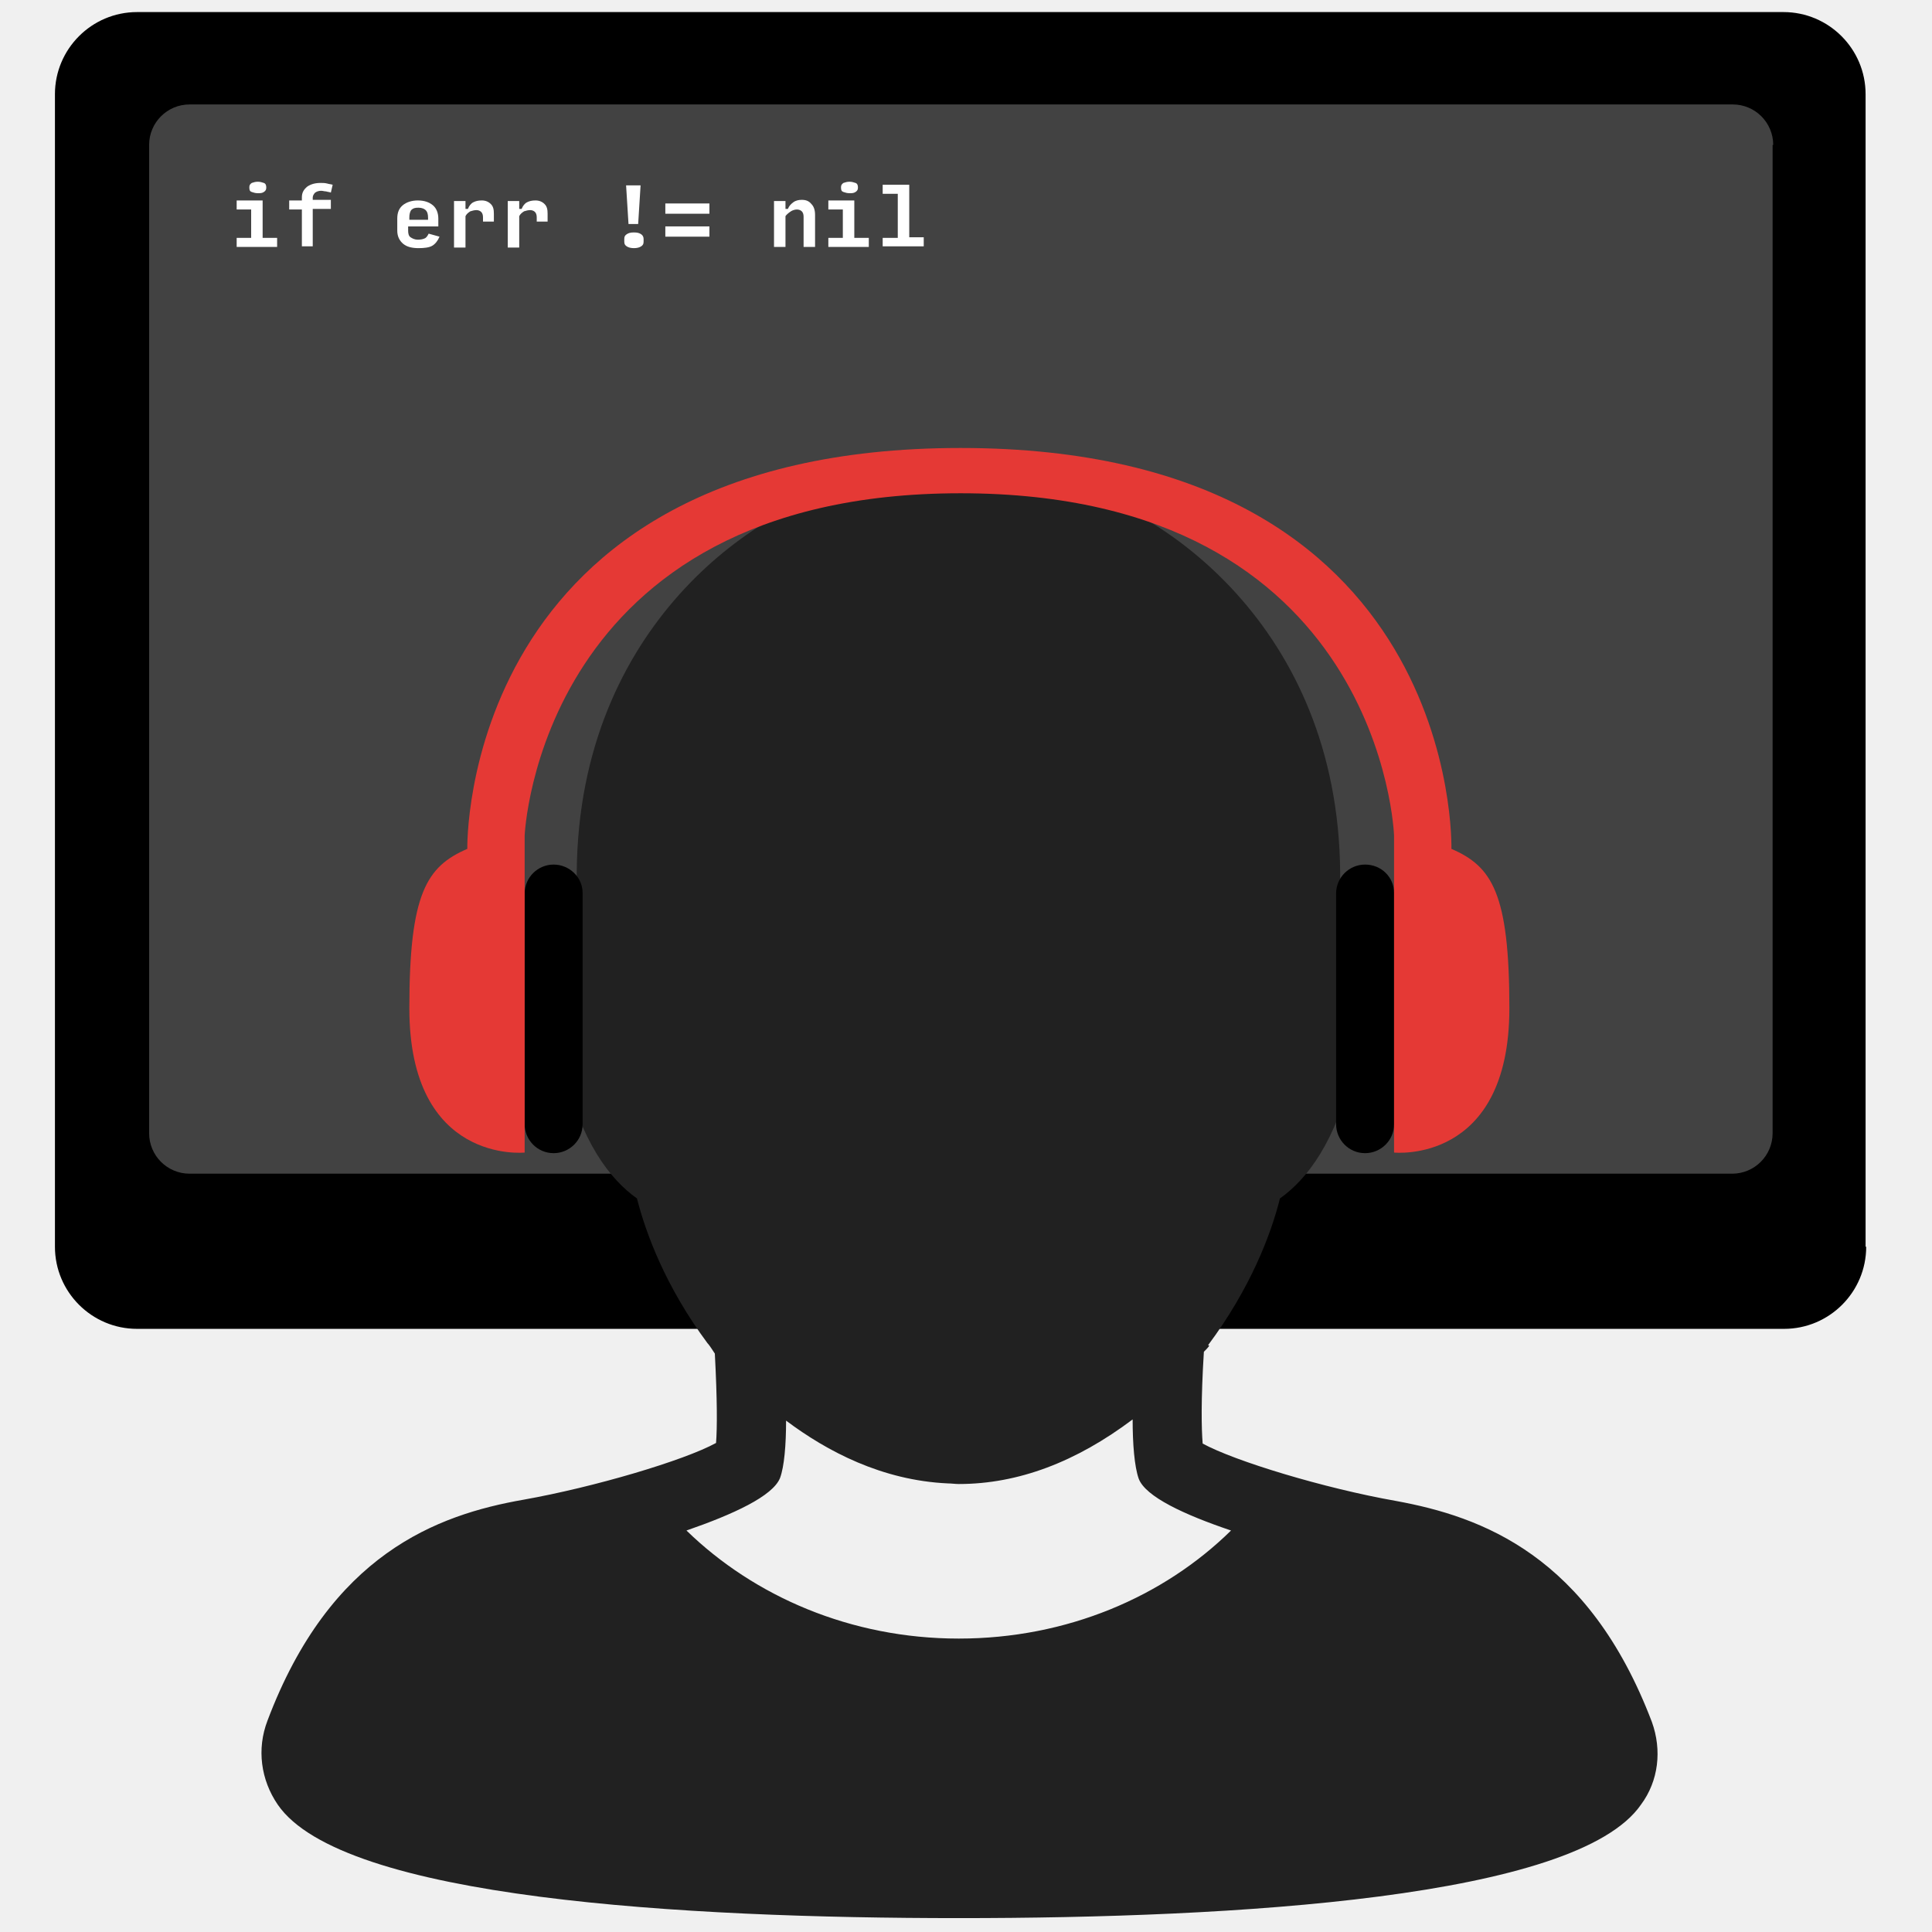
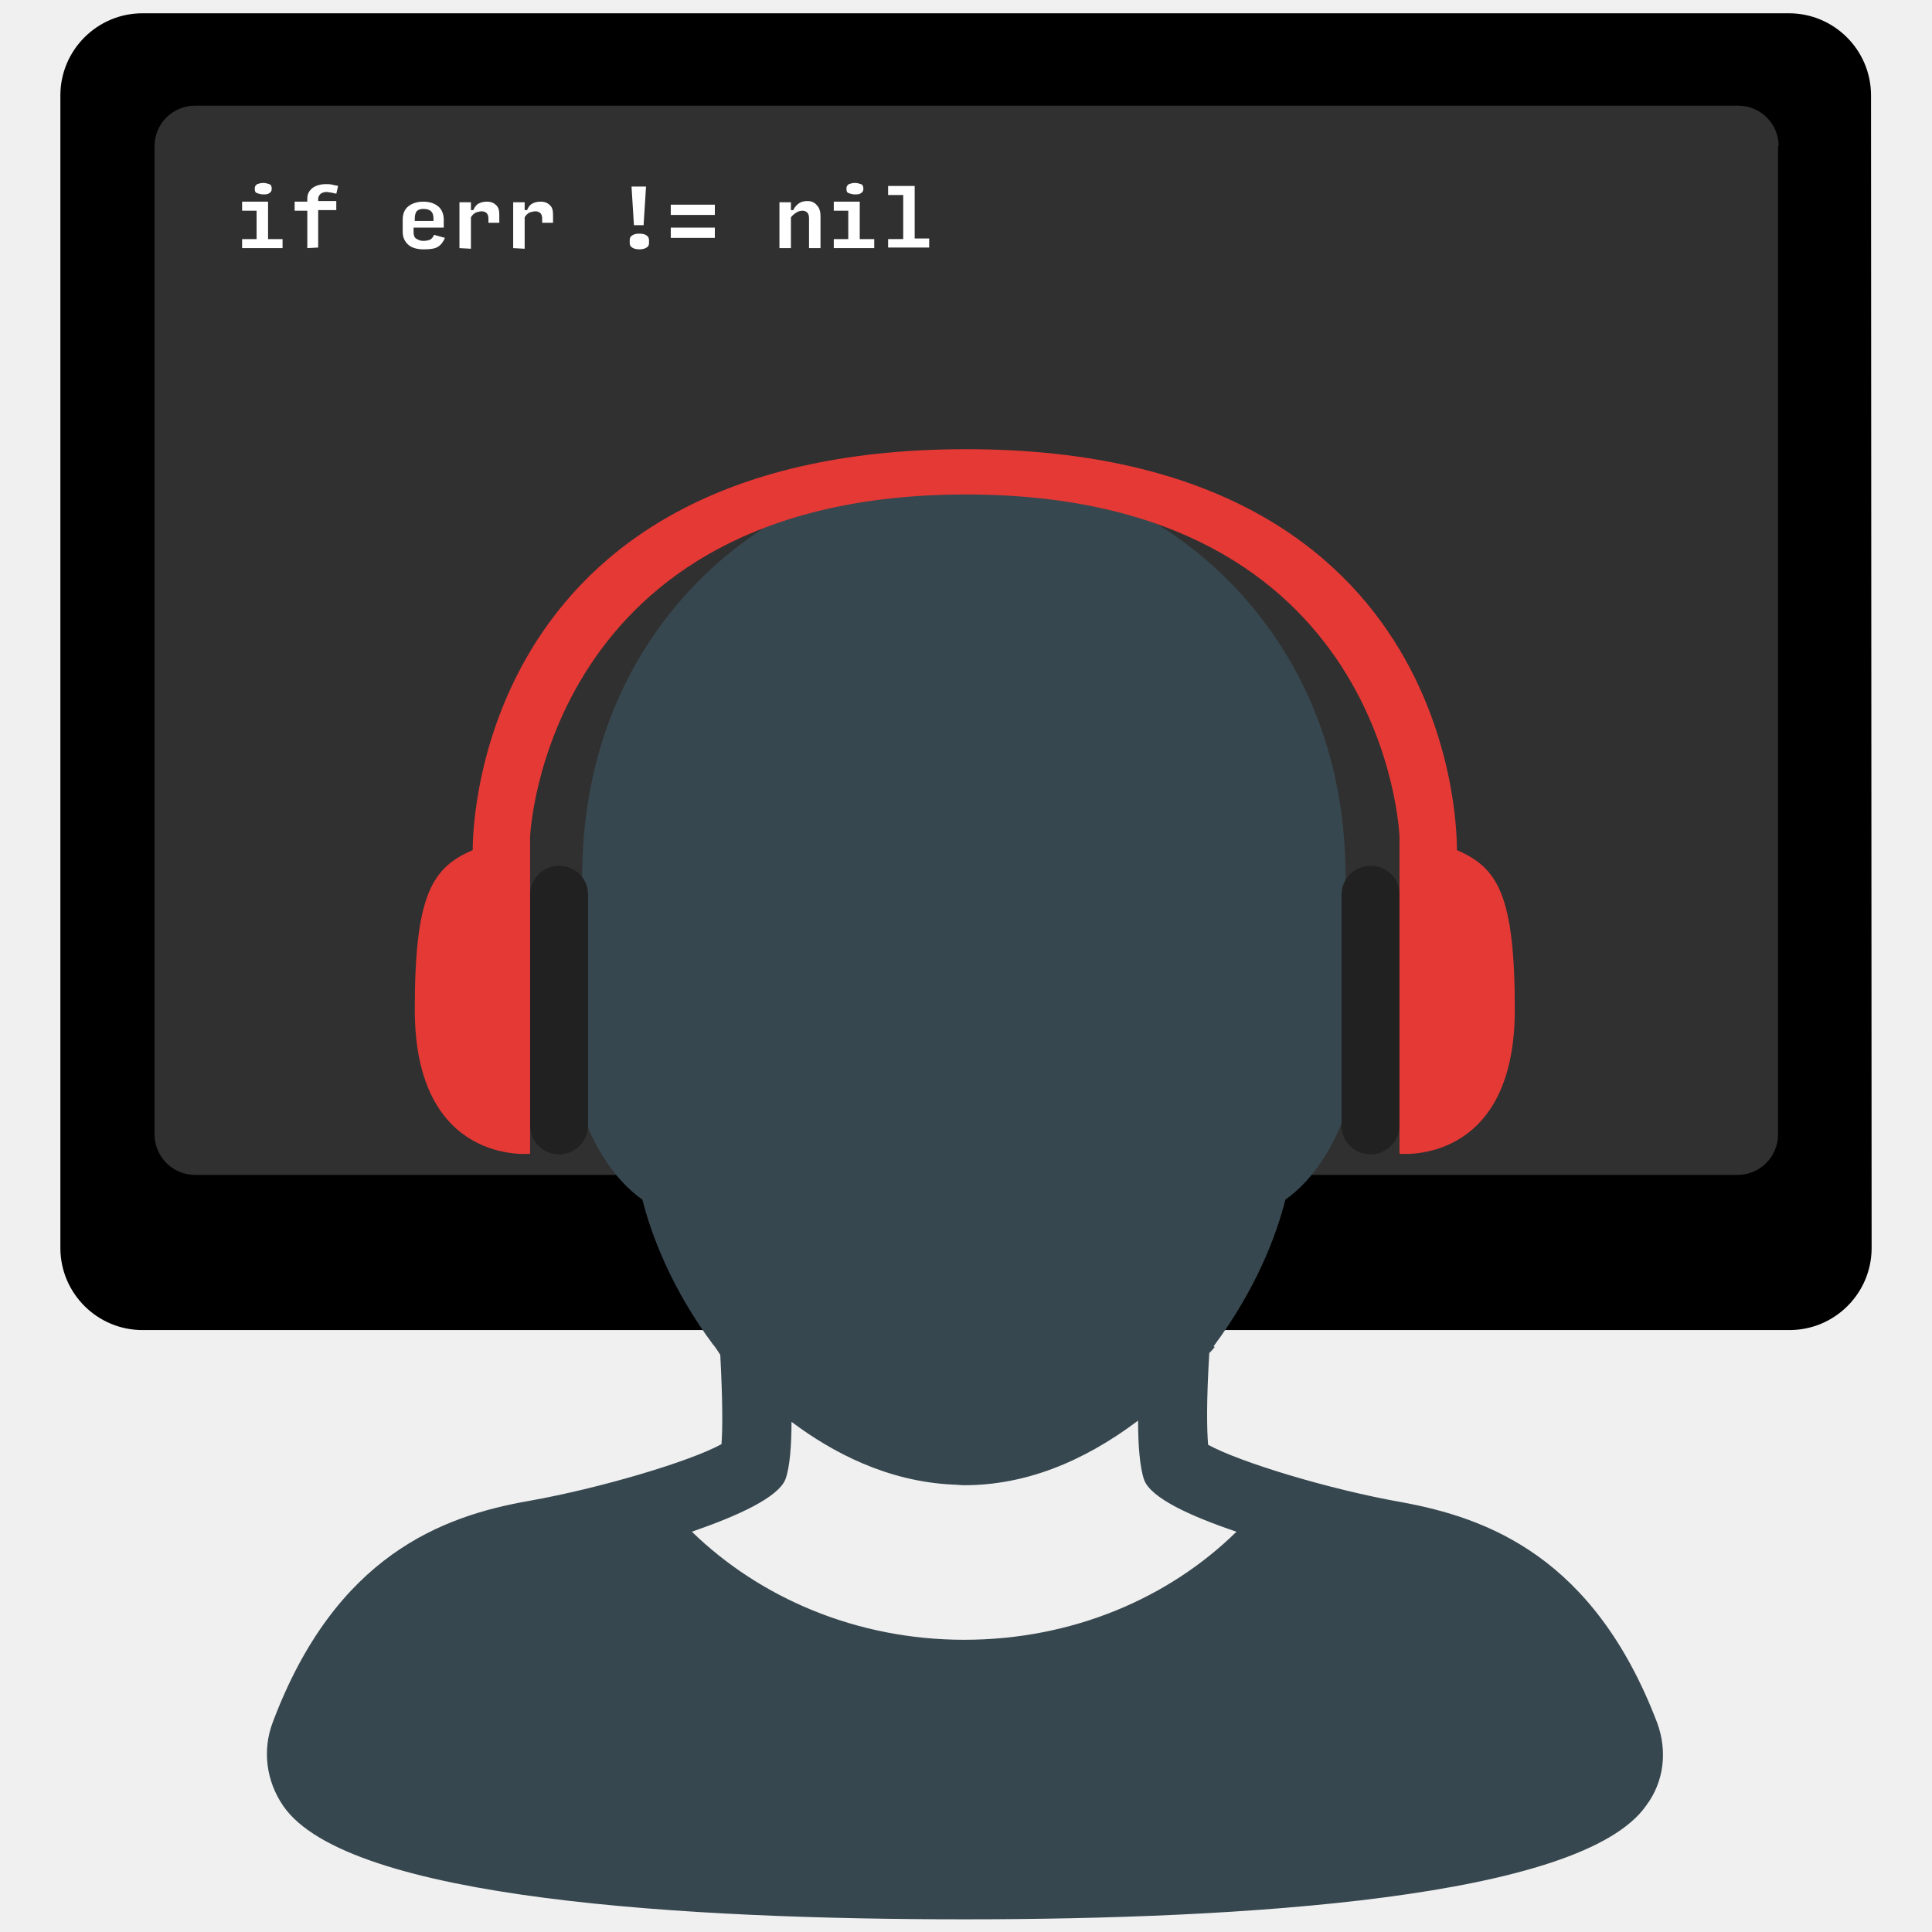
- <svg xmlns="http://www.w3.org/2000/svg" version="1.1" id="Layer_1" x="0px" y="0px" viewBox="148 -123 320 320" style="enable-background:new 148 -123 320 320;" xml:space="preserve">
+ <svg xmlns="http://www.w3.org/2000/svg" version="1.1" id="Layer_1" x="0px" y="0px" viewBox="0 -25 320 320" style="enable-background:new 0 -25 320 320;" xml:space="preserve">
  <style type="text/css">
- 	.st0{fill:#424242;}
+ 	.st0{fill:#303030;}
	.st1{fill:#FFFFFF;}
- 	.st2{fill:#212121;}
- 	.st3{fill:#E53935;}
+ 	.st2{fill:#37474F;}
+ 	.st3{fill:#212121;}
+ 	.st4{fill:#E53935;}
</style>
-   <path d="M457.1,83.5c0,7.5-6.1,13.6-13.6,13.6H170.7c-7.5,0-13.6-6.1-13.6-13.6v-190.9c0-7.5,6.1-13.6,13.6-13.6h272.7  c7.5,0,13.6,6.1,13.6,13.6V83.5z" />
-   <path class="st0" d="M441.7-99c0-3.7-3-6.7-6.7-6.7H179.4c-3.7,0-6.7,3-6.7,6.7V64.7c0,3.7,3,6.7,6.7,6.7h255.5c3.7,0,6.7-3,6.7-6.7  V-99z" />
+   <path d="M310,181.7c0,7.5-6.1,13.6-13.6,13.6H23.6c-7.5,0-13.6-6.1-13.6-13.6V-9.2c0-7.5,6.1-13.6,13.6-13.6h272.7  c7.5,0,13.6,6.1,13.6,13.6L310,181.7L310,181.7z" />
+   <path class="st0" d="M294.6-0.8c0-3.7-3-6.7-6.7-6.7H32.3c-3.7,0-6.7,3-6.7,6.7v163.7c0,3.7,3,6.7,6.7,6.7h255.5  c3.7,0,6.7-3,6.7-6.7V-0.8H294.6z" />
  <g>
-     <path class="st1" d="M187.2-82.1v-1.5h2.4v-4.7h-2.4v-1.5h4.3v6.2h2.4v1.5H187.2z M190.7-91c-0.4,0-0.7-0.1-1-0.2   c-0.3-0.1-0.4-0.3-0.4-0.7V-92c0-0.3,0.1-0.5,0.4-0.7c0.3-0.1,0.6-0.2,1-0.2s0.7,0.1,1,0.2c0.3,0.1,0.4,0.4,0.4,0.7v0.1   c0,0.3-0.1,0.5-0.4,0.7C191.4-91,191.1-91,190.7-91z" />
-     <path class="st1" d="M198-82.1v-6.2h-2.1v-1.5h2.1v-0.5c0-0.8,0.3-1.3,0.9-1.8c0.6-0.4,1.3-0.6,2.2-0.6c0.4,0,0.7,0,1.1,0.1   c0.3,0.1,0.6,0.1,0.9,0.2l-0.3,1.3c-0.2-0.1-0.5-0.1-0.8-0.2c-0.3,0-0.5-0.1-0.8-0.1c-0.4,0-0.7,0.1-1,0.3   c-0.2,0.2-0.4,0.5-0.4,0.8v0.4h3v1.5h-3v6.2H198z" />
-     <path class="st1" d="M220.8-83.8c-0.3,0.7-0.7,1.2-1.2,1.5c-0.5,0.3-1.3,0.4-2.3,0.4c-1,0-1.9-0.2-2.5-0.7s-1-1.2-1-2.2v-2   c0-1,0.3-1.7,0.9-2.2c0.6-0.5,1.5-0.8,2.5-0.8c1.1,0,1.9,0.3,2.5,0.8s0.9,1.3,0.9,2.2v1.3h-5v0.7c0,0.5,0.1,0.9,0.4,1.1   s0.7,0.4,1.2,0.4c0.5,0,0.9-0.1,1.1-0.2c0.3-0.1,0.5-0.4,0.7-0.8L220.8-83.8z M215.8-87v0.4h3.1v-0.3c0-0.6-0.1-1-0.4-1.3   c-0.2-0.2-0.6-0.4-1.2-0.4s-0.9,0.1-1.2,0.4C215.9-87.9,215.8-87.5,215.8-87z" />
-     <path class="st1" d="M223.2-82.1v-7.6h1.9v1.3h0.4c0.2-0.5,0.5-0.9,0.9-1.1c0.4-0.2,0.8-0.3,1.4-0.3c0.6,0,1.1,0.2,1.5,0.6   c0.4,0.4,0.5,0.9,0.5,1.6v1.3H228v-0.7c0-0.4-0.1-0.7-0.3-0.9c-0.2-0.2-0.5-0.3-0.8-0.3c-0.3,0-0.7,0.1-1,0.2   c-0.3,0.2-0.6,0.4-0.8,0.8v5.2H223.2z" />
-     <path class="st1" d="M232.1-82.1v-7.6h1.9v1.3h0.4c0.2-0.5,0.5-0.9,0.9-1.1c0.4-0.2,0.8-0.3,1.4-0.3c0.6,0,1.1,0.2,1.5,0.6   c0.4,0.4,0.5,0.9,0.5,1.6v1.3h-1.8v-0.7c0-0.4-0.1-0.7-0.3-0.9c-0.2-0.2-0.5-0.3-0.8-0.3c-0.3,0-0.7,0.1-1,0.2   c-0.3,0.2-0.6,0.4-0.8,0.8v5.2H232.1z" />
-     <path class="st1" d="M253-81.9c-0.5,0-0.9-0.1-1.2-0.3s-0.4-0.4-0.4-0.8v-0.4c0-0.4,0.1-0.6,0.4-0.8c0.3-0.2,0.6-0.3,1.2-0.3   s0.9,0.1,1.2,0.3c0.3,0.2,0.4,0.5,0.4,0.8v0.4c0,0.4-0.1,0.6-0.4,0.8S253.5-81.9,253-81.9z M252.1-85.9l-0.4-6.4h2.4l-0.4,6.4   H252.1z" />
-     <path class="st1" d="M258.2-87.6v-1.7h7.3v1.7H258.2z M258.2-83.8v-1.7h7.3v1.7H258.2z" />
-     <path class="st1" d="M276.2-82.1v-7.6h1.9v1.3h0.4c0.2-0.5,0.5-0.8,0.9-1.1s0.9-0.4,1.4-0.4c0.7,0,1.2,0.2,1.6,0.7   c0.4,0.4,0.6,1,0.6,1.8v5.3h-1.9v-5c0-0.4-0.1-0.7-0.3-0.9s-0.5-0.3-0.8-0.3c-0.3,0-0.7,0.1-1,0.3s-0.7,0.5-0.9,0.8v5.1H276.2z" />
-     <path class="st1" d="M285.2-82.1v-1.5h2.4v-4.7h-2.4v-1.5h4.3v6.2h2.4v1.5H285.2z M288.7-91c-0.4,0-0.7-0.1-1-0.2   c-0.3-0.1-0.4-0.3-0.4-0.7V-92c0-0.3,0.1-0.5,0.4-0.7c0.3-0.1,0.6-0.2,1-0.2s0.7,0.1,1,0.2c0.3,0.1,0.4,0.4,0.4,0.7v0.1   c0,0.3-0.1,0.5-0.4,0.7C289.4-91,289.1-91,288.7-91z" />
-     <path class="st1" d="M294.2-82.1v-1.5h2.5v-7.3h-2.5v-1.5h4.4v8.7h2.4v1.5H294.2z" />
+     <path class="st1" d="M40.1,16.1v-1.5h2.4V9.9h-2.4V8.4h4.3v6.2h2.4v1.5H40.1z M43.6,7.2c-0.4,0-0.7-0.1-1-0.2s-0.4-0.3-0.4-0.7V6.2   c0-0.3,0.1-0.5,0.4-0.7c0.3-0.1,0.6-0.2,1-0.2s0.7,0.1,1,0.2S45,5.9,45,6.2v0.1c0,0.3-0.1,0.5-0.4,0.7C44.3,7.2,44,7.2,43.6,7.2z" />
+     <path class="st1" d="M50.9,16.1V9.9h-2.1V8.4h2.1V7.9c0-0.8,0.3-1.3,0.9-1.8c0.6-0.4,1.3-0.6,2.2-0.6c0.4,0,0.7,0,1.1,0.1   c0.3,0.1,0.6,0.1,0.9,0.2l-0.3,1.3C55.5,7,55.2,7,54.9,6.9c-0.3,0-0.5-0.1-0.8-0.1c-0.4,0-0.7,0.1-1,0.3c-0.2,0.2-0.4,0.5-0.4,0.8   v0.4h3v1.5h-3V16L50.9,16.1L50.9,16.1z" />
+     <path class="st1" d="M73.7,14.4c-0.3,0.7-0.7,1.2-1.2,1.5s-1.3,0.4-2.3,0.4s-1.9-0.2-2.5-0.7s-1-1.2-1-2.2v-2c0-1,0.3-1.7,0.9-2.2   s1.5-0.8,2.5-0.8c1.1,0,1.9,0.3,2.5,0.8s0.9,1.3,0.9,2.2v1.3h-5v0.7c0,0.5,0.1,0.9,0.4,1.1s0.7,0.4,1.2,0.4s0.9-0.1,1.1-0.2   c0.3-0.1,0.5-0.4,0.7-0.8L73.7,14.4z M68.7,11.2v0.4h3.1v-0.3c0-0.6-0.1-1-0.4-1.3c-0.2-0.2-0.6-0.4-1.2-0.4S69.3,9.7,69,10   C68.8,10.3,68.7,10.7,68.7,11.2z" />
+     <path class="st1" d="M76.1,16.1V8.5H78v1.3h0.4c0.2-0.5,0.5-0.9,0.9-1.1s0.8-0.3,1.4-0.3s1.1,0.2,1.5,0.6s0.5,0.9,0.5,1.6v1.3h-1.8   v-0.7c0-0.4-0.1-0.7-0.3-0.9c-0.2-0.2-0.5-0.3-0.8-0.3s-0.7,0.1-1,0.2c-0.3,0.2-0.6,0.4-0.8,0.8v5.2L76.1,16.1L76.1,16.1z" />
+     <path class="st1" d="M85,16.1V8.5h1.9v1.3h0.4c0.2-0.5,0.5-0.9,0.9-1.1s0.8-0.3,1.4-0.3s1.1,0.2,1.5,0.6s0.5,0.9,0.5,1.6v1.3h-1.8   v-0.7c0-0.4-0.1-0.7-0.3-0.9C89.3,10.1,89,10,88.7,10s-0.7,0.1-1,0.2c-0.3,0.2-0.6,0.4-0.8,0.8v5.2L85,16.1L85,16.1z" />
+     <path class="st1" d="M105.9,16.3c-0.5,0-0.9-0.1-1.2-0.3s-0.4-0.4-0.4-0.8v-0.4c0-0.4,0.1-0.6,0.4-0.8c0.3-0.2,0.6-0.3,1.2-0.3   s0.9,0.1,1.2,0.3c0.3,0.2,0.4,0.5,0.4,0.8v0.4c0,0.4-0.1,0.6-0.4,0.8S106.4,16.3,105.9,16.3z M105,12.3l-0.4-6.4h2.4l-0.4,6.4H105z   " />
+     <path class="st1" d="M111.1,10.6V8.9h7.3v1.7H111.1z M111.1,14.4v-1.7h7.3v1.7H111.1z" />
+     <path class="st1" d="M129.1,16.1V8.5h1.9v1.3h0.4c0.2-0.5,0.5-0.8,0.9-1.1s0.9-0.4,1.4-0.4c0.7,0,1.2,0.2,1.6,0.7   c0.4,0.4,0.6,1,0.6,1.8v5.3H134v-5c0-0.4-0.1-0.7-0.3-0.9s-0.5-0.3-0.8-0.3s-0.7,0.1-1,0.3s-0.7,0.5-0.9,0.8v5.1H129.1z" />
+     <path class="st1" d="M138.1,16.1v-1.5h2.4V9.9h-2.4V8.4h4.3v6.2h2.4v1.5H138.1z M141.6,7.2c-0.4,0-0.7-0.1-1-0.2s-0.4-0.3-0.4-0.7   V6.2c0-0.3,0.1-0.5,0.4-0.7c0.3-0.1,0.6-0.2,1-0.2s0.7,0.1,1,0.2s0.4,0.4,0.4,0.7v0.1c0,0.3-0.1,0.5-0.4,0.7   C142.3,7.2,142,7.2,141.6,7.2z" />
+     <path class="st1" d="M147.1,16.1v-1.5h2.5V7.3h-2.5V5.8h4.4v8.7h2.4V16h-6.8L147.1,16.1L147.1,16.1z" />
  </g>
-   <path class="st2" d="M421.6,162.2c-10.5-27.6-28.2-34-42.4-36.6c-11.9-2.1-26.7-6.6-32-9.5c-0.2-2.4-0.3-7.2,0.2-15.2  c0.3-0.3,0.6-0.6,0.9-1l-0.2-0.1c7-9.4,10.4-18.3,11.9-24.3c4.5-3.2,9.3-9.4,12.1-21.5c1.6-7,2.8-15.8-2.2-22.2  c-0.1-0.2-0.2-0.3-0.4-0.4c4.5-44.3-23.9-66.7-40.6-72.6l-0.2-0.1l-0.2-0.1c-6.3-1.9-12.4-2.9-18-2.9c-1.3,0-2.6,0.1-3.8,0.2  c-1.2-0.1-2.5-0.2-3.7-0.2c-5.6,0-11.7,1-18,2.9l-0.2,0.1l-0.2,0.1c-16.7,5.8-45.1,28.2-40.6,72.6c-0.1,0.2-0.2,0.3-0.4,0.4  c-5,6.3-3.8,15.2-2.2,22.2c2.8,12.1,7.6,18.3,12.1,21.5c1.5,5.9,4.8,14.7,11.7,24v0c0,0,0.1,0.1,0.1,0.1c0.4,0.5,0.7,1,1.1,1.6  c0.4,7.6,0.4,12.3,0.2,14.8c-5.3,2.9-20.1,7.3-31.9,9.4c-14.3,2.5-32,9-42.4,36.6c-1.8,4.7-1.1,9.8,1.7,13.9  c10.7,15.6,67.3,18.8,112.9,18.8s102.2-3.3,112.9-18.8C422.7,172,423.3,166.9,421.6,162.2z M277.2,121.8c0.7-1.9,1-5.5,1-9.5  c6.8,5.1,15.9,9.9,26.8,10.4c0.6,0,1.2,0.1,1.8,0.1c9.9,0,19.5-3.7,28.8-10.7c0,4.1,0.3,7.8,1,9.8c1.1,3,7.6,6,15.3,8.6  c-11.2,11-27.2,17.9-45.1,17.9c-17.9,0-33.9-7-45.1-17.9C269.5,127.8,276,124.8,277.2,121.8z" />
+   <path class="st2" d="M274.5,260.4c-10.5-27.6-28.2-34-42.4-36.6c-11.9-2.1-26.7-6.6-32-9.5c-0.2-2.4-0.3-7.2,0.2-15.2  c0.3-0.3,0.6-0.6,0.9-1L201,198c7-9.4,10.4-18.3,11.9-24.3c4.5-3.2,9.3-9.4,12.1-21.5c1.6-7,2.8-15.8-2.2-22.2  c-0.1-0.2-0.2-0.3-0.4-0.4c4.5-44.3-23.9-66.7-40.6-72.6l-0.2-0.1l-0.2-0.1c-6.3-1.9-12.4-2.9-18-2.9c-1.3,0-2.6,0.1-3.8,0.2  c-1.2-0.1-2.5-0.2-3.7-0.2c-5.6,0-11.7,1-18,2.9l-0.2,0.1l-0.2,0.1c-16.7,5.8-45.1,28.2-40.6,72.6c-0.1,0.2-0.2,0.3-0.4,0.4  c-5,6.3-3.8,15.2-2.2,22.2c2.8,12.1,7.6,18.3,12.1,21.5c1.5,5.9,4.8,14.7,11.7,24l0,0l0.1,0.1c0.4,0.5,0.7,1,1.1,1.6  c0.4,7.6,0.4,12.3,0.2,14.8c-5.3,2.9-20.1,7.3-31.9,9.4c-14.3,2.5-32,9-42.4,36.6c-1.8,4.7-1.1,9.8,1.7,13.9  c10.7,15.6,67.3,18.8,112.9,18.8S262,289.5,272.7,274C275.6,270.1,276.2,265.1,274.5,260.4z M130.1,220c0.7-1.9,1-5.5,1-9.5  c6.8,5.1,15.9,9.9,26.8,10.4c0.6,0,1.2,0.1,1.8,0.1c9.9,0,19.5-3.7,28.8-10.7c0,4.1,0.3,7.8,1,9.8c1.1,3,7.6,6,15.3,8.6  c-11.2,11-27.2,17.9-45.1,17.9s-33.9-7-45.1-17.9C122.4,226,128.9,223,130.1,220z" />
  <g>
    <g id="Pads_2_">
      <g>
-         <path d="M239.7,20.2c-2.6,0-4.8,2.1-4.8,4.8v38.2c0,2.6,2.1,4.8,4.8,4.8c2.6,0,4.8-2.1,4.8-4.8V24.9     C244.5,22.3,242.3,20.2,239.7,20.2z M374.1,20.2c-2.6,0-4.8,2.1-4.8,4.8v38.2c0,2.6,2.1,4.8,4.8,4.8c2.6,0,4.8-2.1,4.8-4.8V24.9     C378.9,22.3,376.8,20.2,374.1,20.2z" />
+         <path class="st3" d="M92.6,118.4c-2.6,0-4.8,2.1-4.8,4.8v38.2c0,2.6,2.1,4.8,4.8,4.8c2.6,0,4.8-2.1,4.8-4.8v-38.3     C97.4,120.5,95.2,118.4,92.6,118.4z M227,118.4c-2.6,0-4.8,2.1-4.8,4.8v38.2c0,2.6,2.1,4.8,4.8,4.8c2.6,0,4.8-2.1,4.8-4.8v-38.3     C231.8,120.5,229.7,118.4,227,118.4z" />
      </g>
    </g>
    <g id="Frame_7_">
      <g>
-         <path class="st3" d="M388.4,17.6c0,0,1.8-66.4-81.3-66.4s-81.7,66.4-81.7,66.4c-6.7,2.9-9.6,7.3-9.6,26.4     c0,25.9,19.1,23.9,19.1,23.9V15.4c0,0,2.3-56.7,72.2-56.7s71.8,56.7,71.8,56.7v52.5c0,0,19.1,2,19.1-23.9     C398,24.9,395.1,20.5,388.4,17.6z" />
+         <path class="st4" d="M241.3,115.8c0,0,1.8-66.4-81.3-66.4s-81.7,66.4-81.7,66.4c-6.7,2.9-9.6,7.3-9.6,26.4     c0,25.9,19.1,23.9,19.1,23.9v-52.5c0,0,2.3-56.7,72.2-56.7s71.8,56.7,71.8,56.7v52.5c0,0,19.1,2,19.1-23.9     C250.9,123.1,248,118.7,241.3,115.8z" />
      </g>
    </g>
  </g>
</svg>
